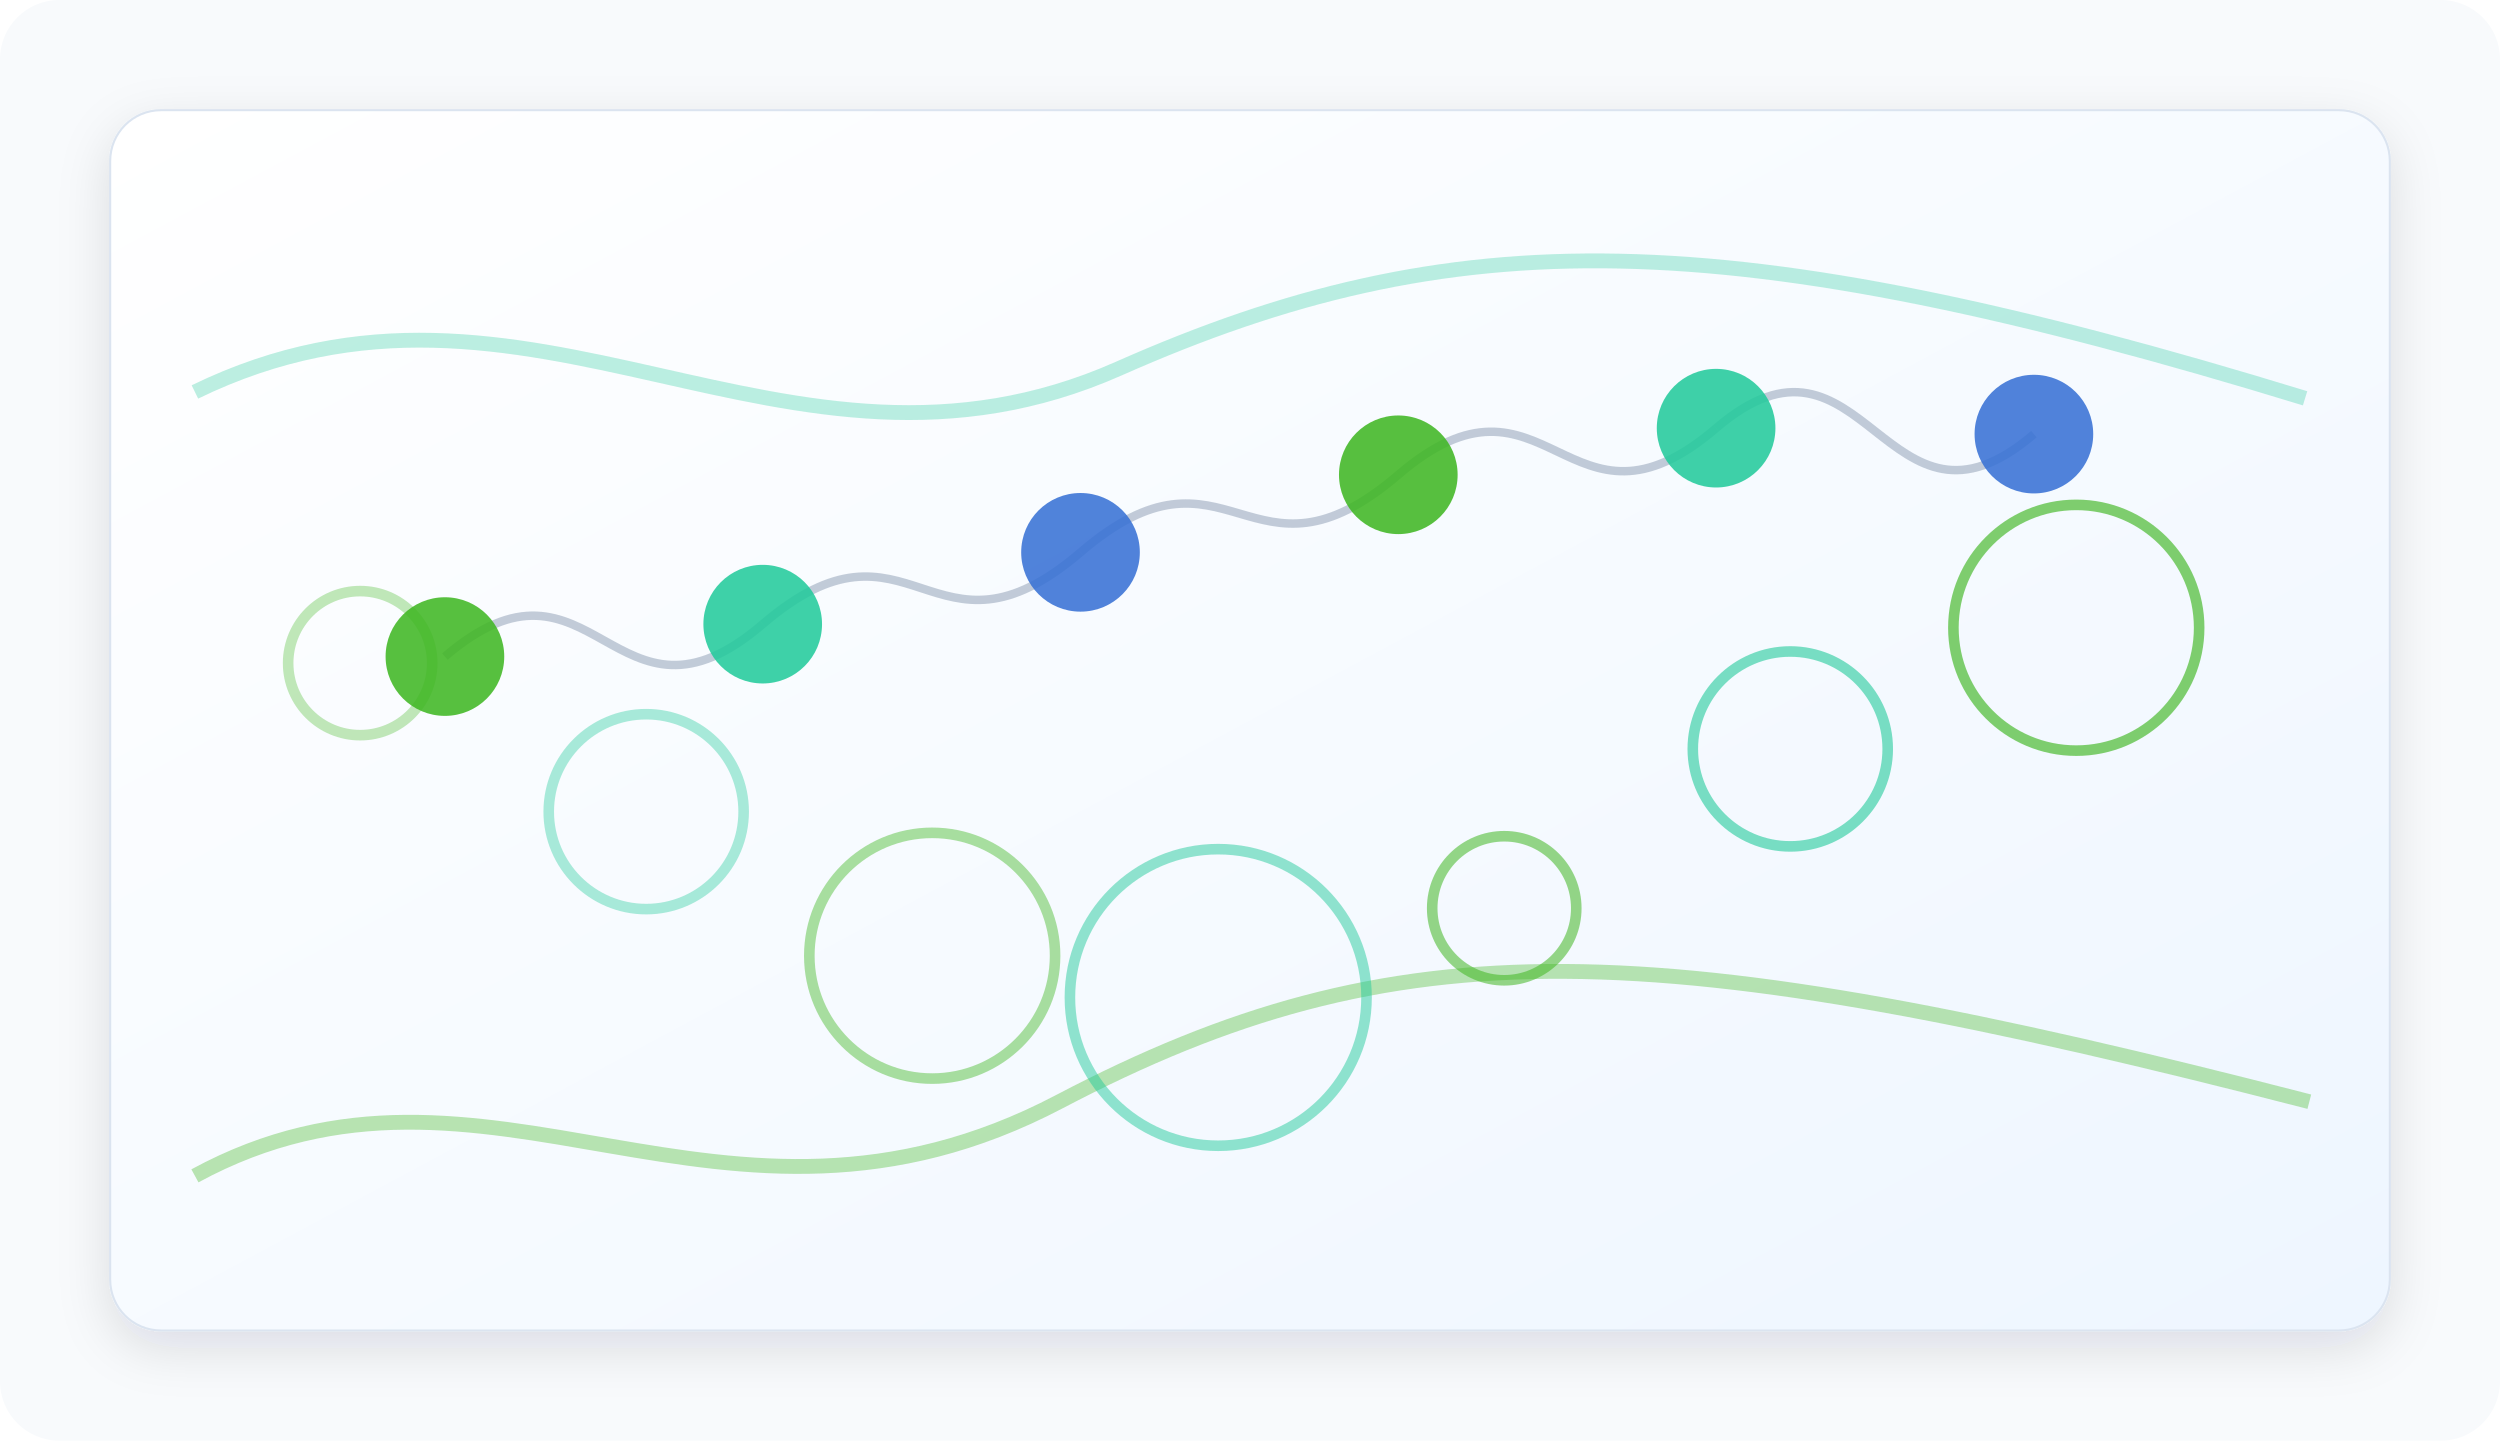
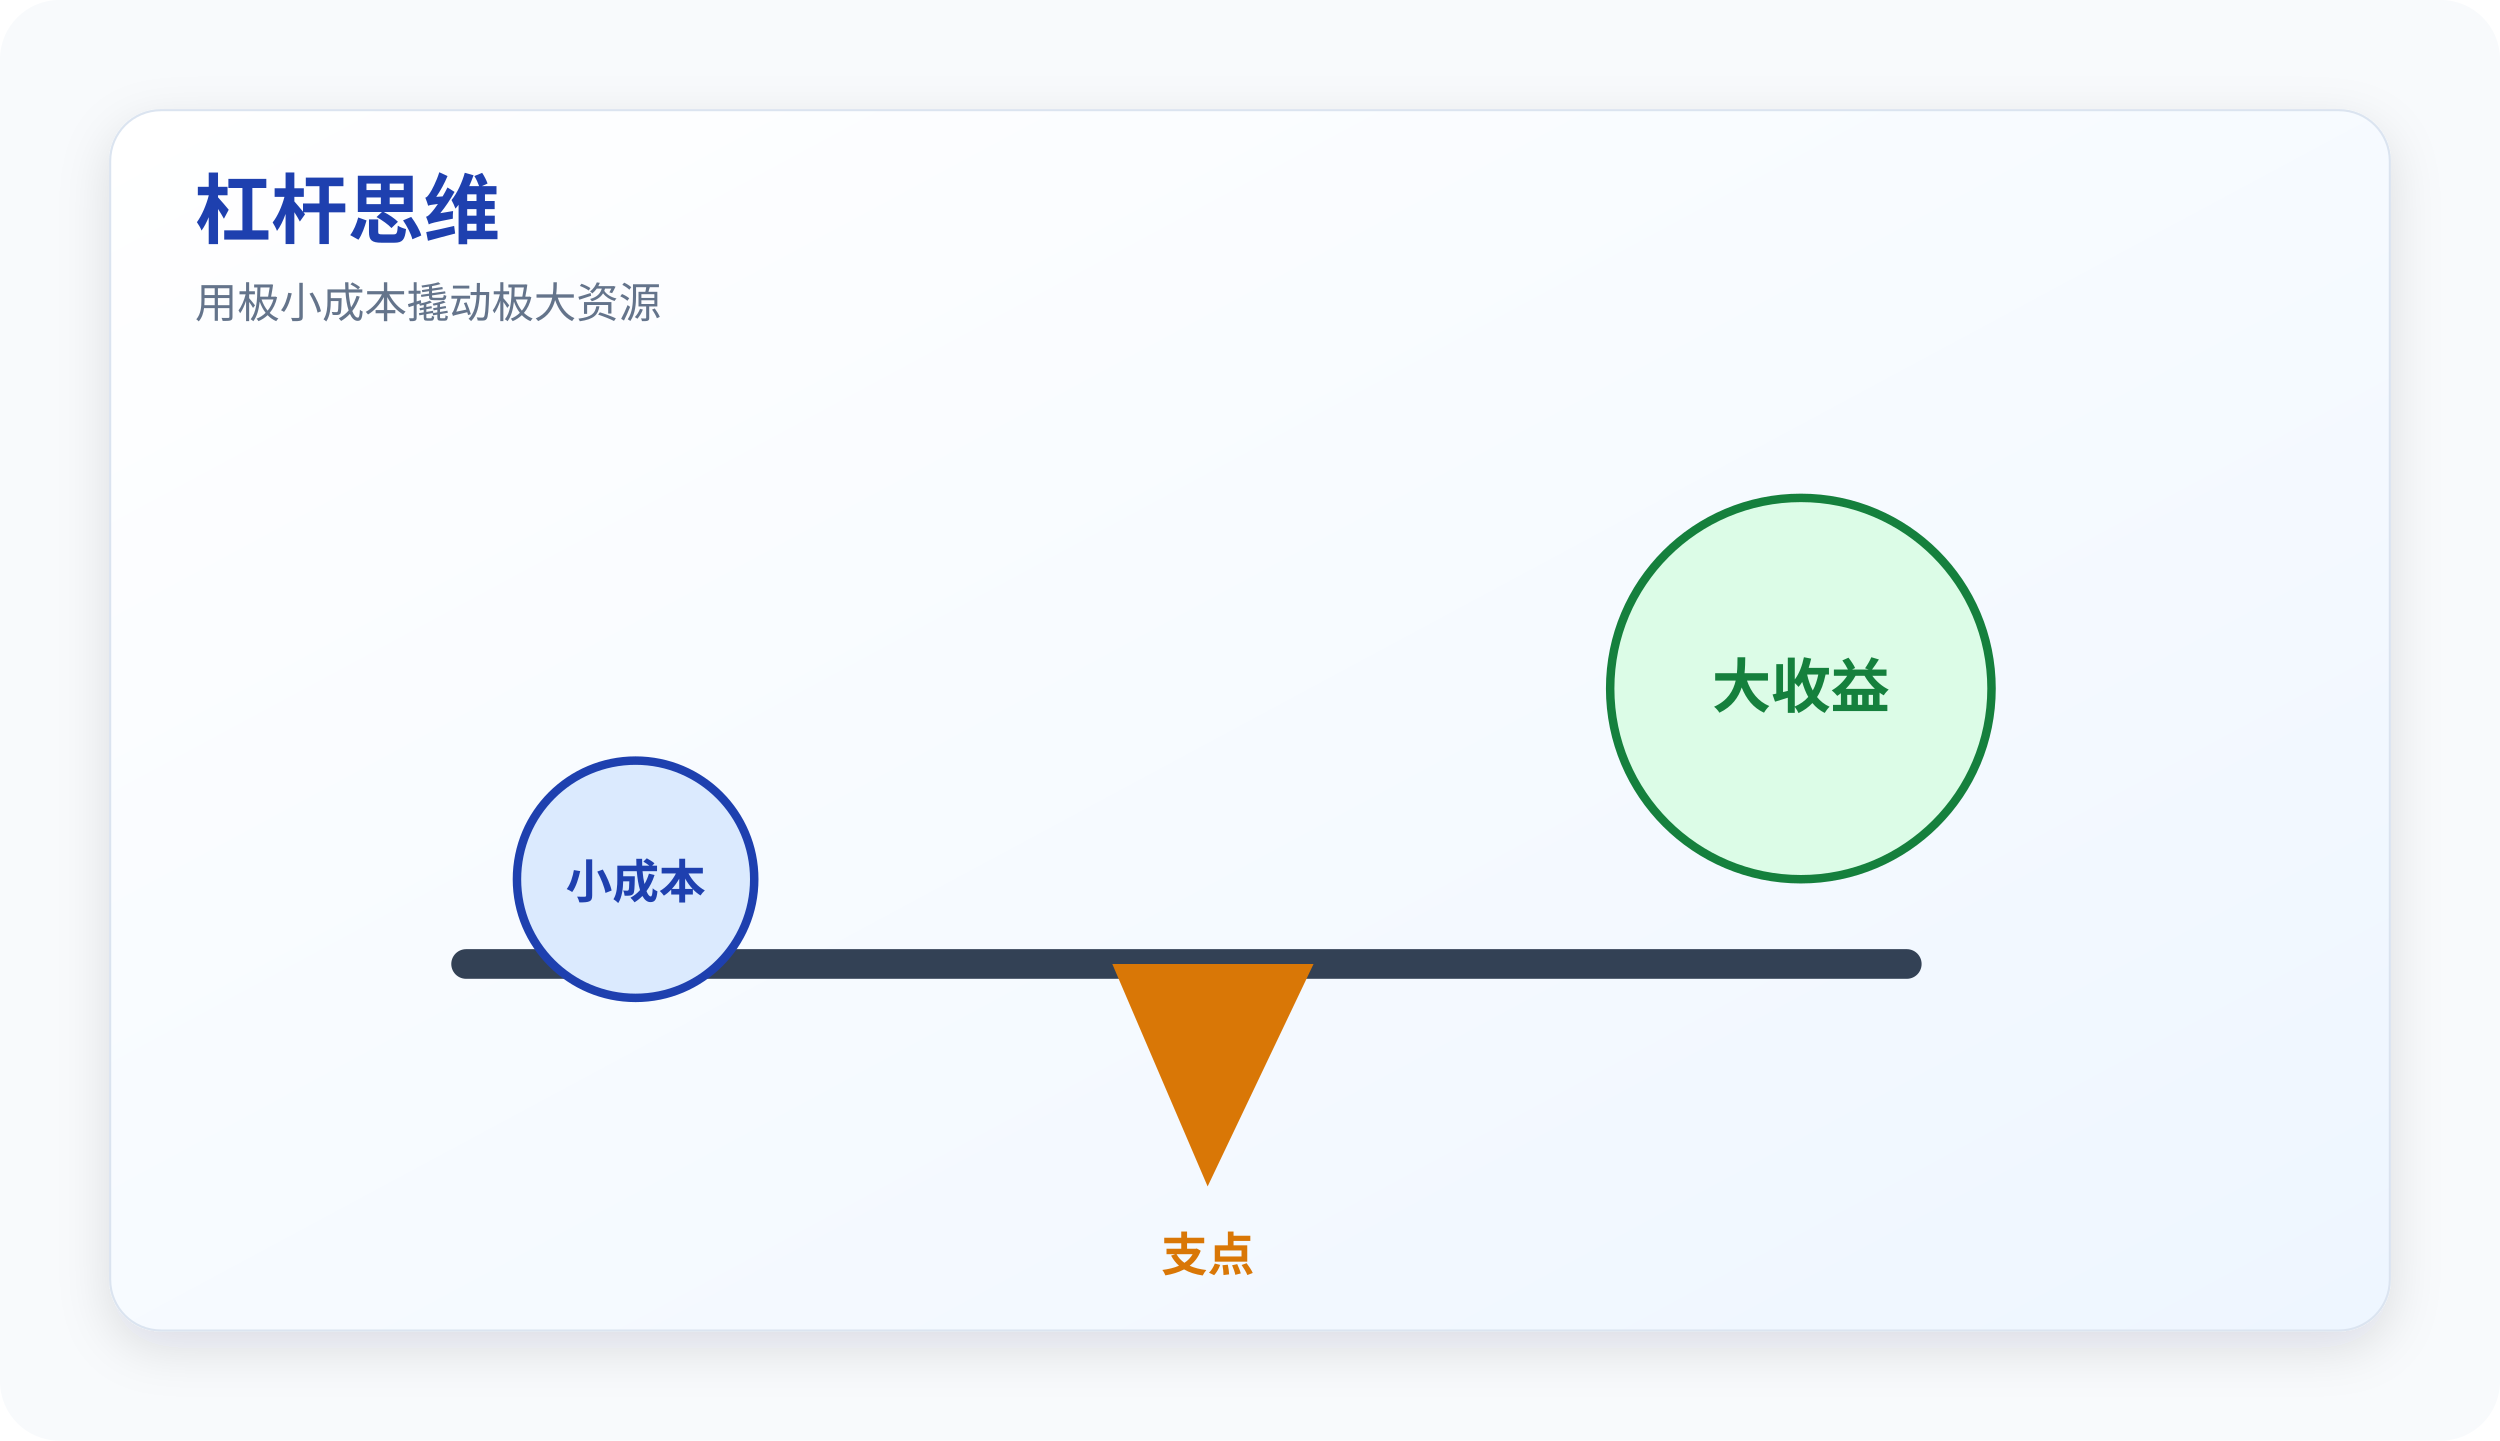
- <svg xmlns="http://www.w3.org/2000/svg" width="1180" height="680" viewBox="0 0 1180 680" role="img" aria-label="第 18 页图片 1">
+ <svg xmlns="http://www.w3.org/2000/svg" width="1180" height="680" viewBox="0 0 1180 680" role="img" aria-label="杠杆思维">
  <defs>
    <linearGradient id="bg" x1="0" y1="0" x2="1" y2="1">
      <stop offset="0" stop-color="#ffffff" />
      <stop offset="1" stop-color="#eef6ff" />
    </linearGradient>
    <filter id="shadow" x="-20%" y="-20%" width="140%" height="140%">
      <feDropShadow dx="0" dy="8" stdDeviation="12" flood-color="#0f172a" flood-opacity="0.12" />
    </filter>
  </defs>
  <rect width="1180" height="680" rx="28" fill="#f8fafc" />
  <rect x="52" y="52" width="1076" height="576" rx="24" fill="url(#bg)" stroke="#dbe4f0" filter="url(#shadow)" />
-   <path d="M92 555 C230 480, 340 604, 500 520 S780 440, 1090 520" fill="none" stroke="hsl(108 70% 42%)" stroke-width="7" opacity="0.35" />
-   <path d="M92 185 C250 108, 370 244, 528 174 S814 104, 1088 188" fill="none" stroke="hsl(163 72% 46%)" stroke-width="7" opacity="0.30" />
-   <circle cx="170.0" cy="313.0" r="34" fill="none" stroke="hsl(108 70% 42%)" stroke-width="5" opacity="0.32" />
-   <circle cx="305.0" cy="383.1" r="46" fill="none" stroke="hsl(163 72% 46%)" stroke-width="5" opacity="0.375" />
-   <circle cx="440.0" cy="451.1" r="58" fill="none" stroke="hsl(108 70% 42%)" stroke-width="5" opacity="0.43" />
-   <circle cx="575.0" cy="470.8" r="70" fill="none" stroke="hsl(163 72% 46%)" stroke-width="5" opacity="0.485" />
-   <circle cx="710.0" cy="428.7" r="34" fill="none" stroke="hsl(108 70% 42%)" stroke-width="5" opacity="0.54" />
-   <circle cx="845.0" cy="353.5" r="46" fill="none" stroke="hsl(163 72% 46%)" stroke-width="5" opacity="0.595" />
-   <circle cx="980.0" cy="296.3" r="58" fill="none" stroke="hsl(108 70% 42%)" stroke-width="5" opacity="0.65" />
-   <path d="M210.0 309.9 C280.0 249.9, 290.0 354.6, 360.0 294.6" fill="none" stroke="#94a3b8" stroke-width="4" opacity="0.55" />
-   <circle cx="210.0" cy="309.9" r="28" fill="hsl(108 70% 42%)" opacity="0.86" />
-   <path d="M360.0 294.6 C430.0 234.6, 440.0 320.7, 510.0 260.7" fill="none" stroke="#94a3b8" stroke-width="4" opacity="0.55" />
-   <circle cx="360.0" cy="294.6" r="28" fill="hsl(163 72% 46%)" opacity="0.86" />
-   <path d="M510.0 260.7 C580.0 200.7, 590.0 284.1, 660.0 224.1" fill="none" stroke="#94a3b8" stroke-width="4" opacity="0.55" />
-   <circle cx="510.0" cy="260.7" r="28" fill="hsl(218 65% 52%)" opacity="0.86" />
-   <path d="M660.0 224.1 C730.0 164.1, 740.0 262.1, 810.0 202.1" fill="none" stroke="#94a3b8" stroke-width="4" opacity="0.55" />
-   <circle cx="660.0" cy="224.1" r="28" fill="hsl(108 70% 42%)" opacity="0.86" />
-   <path d="M810.0 202.1 C880.0 142.1, 890.0 264.9, 960.0 204.9" fill="none" stroke="#94a3b8" stroke-width="4" opacity="0.55" />
-   <circle cx="810.0" cy="202.1" r="28" fill="hsl(163 72% 46%)" opacity="0.86" />
-   <circle cx="960.0" cy="204.9" r="28" fill="hsl(218 65% 52%)" opacity="0.86" />
+   <text x="92" y="112" text-anchor="start" font-family="-apple-system,BlinkMacSystemFont,'Segoe UI','Microsoft YaHei',Arial,sans-serif" font-size="36" font-weight="800" fill="#1e40af">杠杆思维</text>
+   <text x="92" y="150" text-anchor="start" font-family="-apple-system,BlinkMacSystemFont,'Segoe UI','Microsoft YaHei',Arial,sans-serif" font-size="20" font-weight="500" fill="#64748b">用极小成本撬动极大资源</text>
+   <path d="M220 455 H900" stroke="#334155" stroke-width="14" stroke-linecap="round" />
+   <polygon points="525,455 620,455 570,560" fill="#d97706" />
+   <circle cx="300" cy="415" r="56" fill="#dbeafe" stroke="#1e40af" stroke-width="4" />
+   <text x="300" y="424" text-anchor="middle" font-family="-apple-system,BlinkMacSystemFont,'Segoe UI','Microsoft YaHei',Arial,sans-serif" font-size="22" font-weight="800" fill="#1e40af">小成本</text>
+   <circle cx="850" cy="325" r="90" fill="#dcfce7" stroke="#15803d" stroke-width="4" />
+   <text x="850" y="334" text-anchor="middle" font-family="-apple-system,BlinkMacSystemFont,'Segoe UI','Microsoft YaHei',Arial,sans-serif" font-size="28" font-weight="800" fill="#15803d">大收益</text>
+   <text x="570" y="600" text-anchor="middle" font-family="-apple-system,BlinkMacSystemFont,'Segoe UI','Microsoft YaHei',Arial,sans-serif" font-size="22" font-weight="800" fill="#d97706">支点</text>
</svg>
